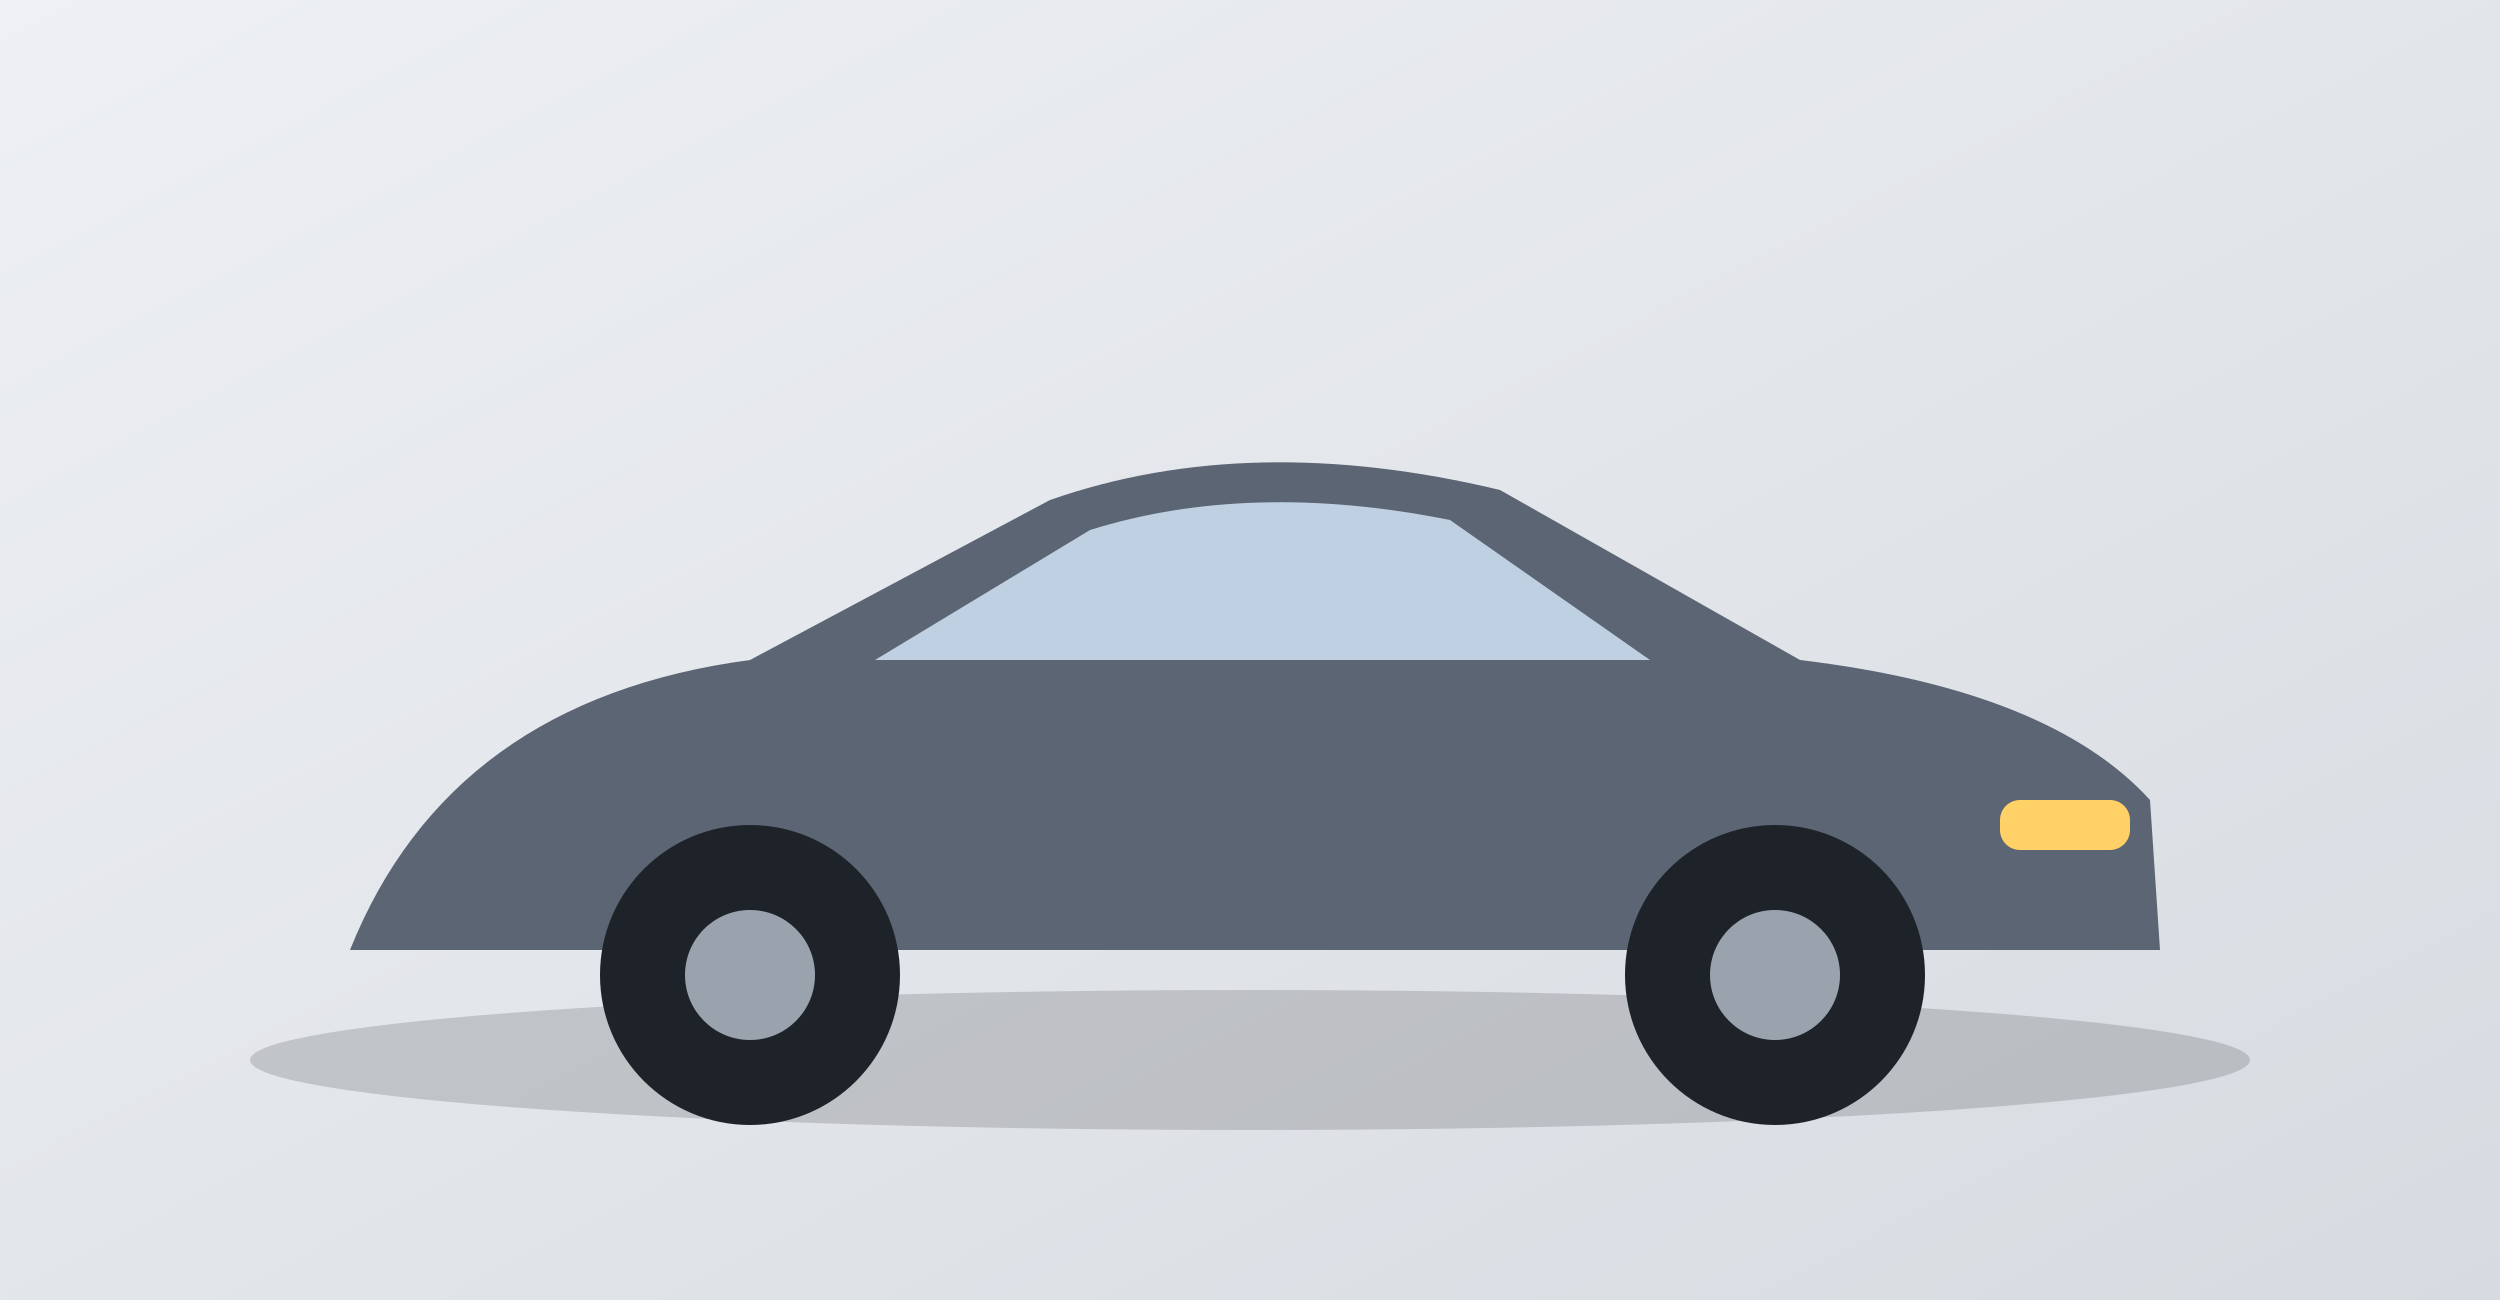
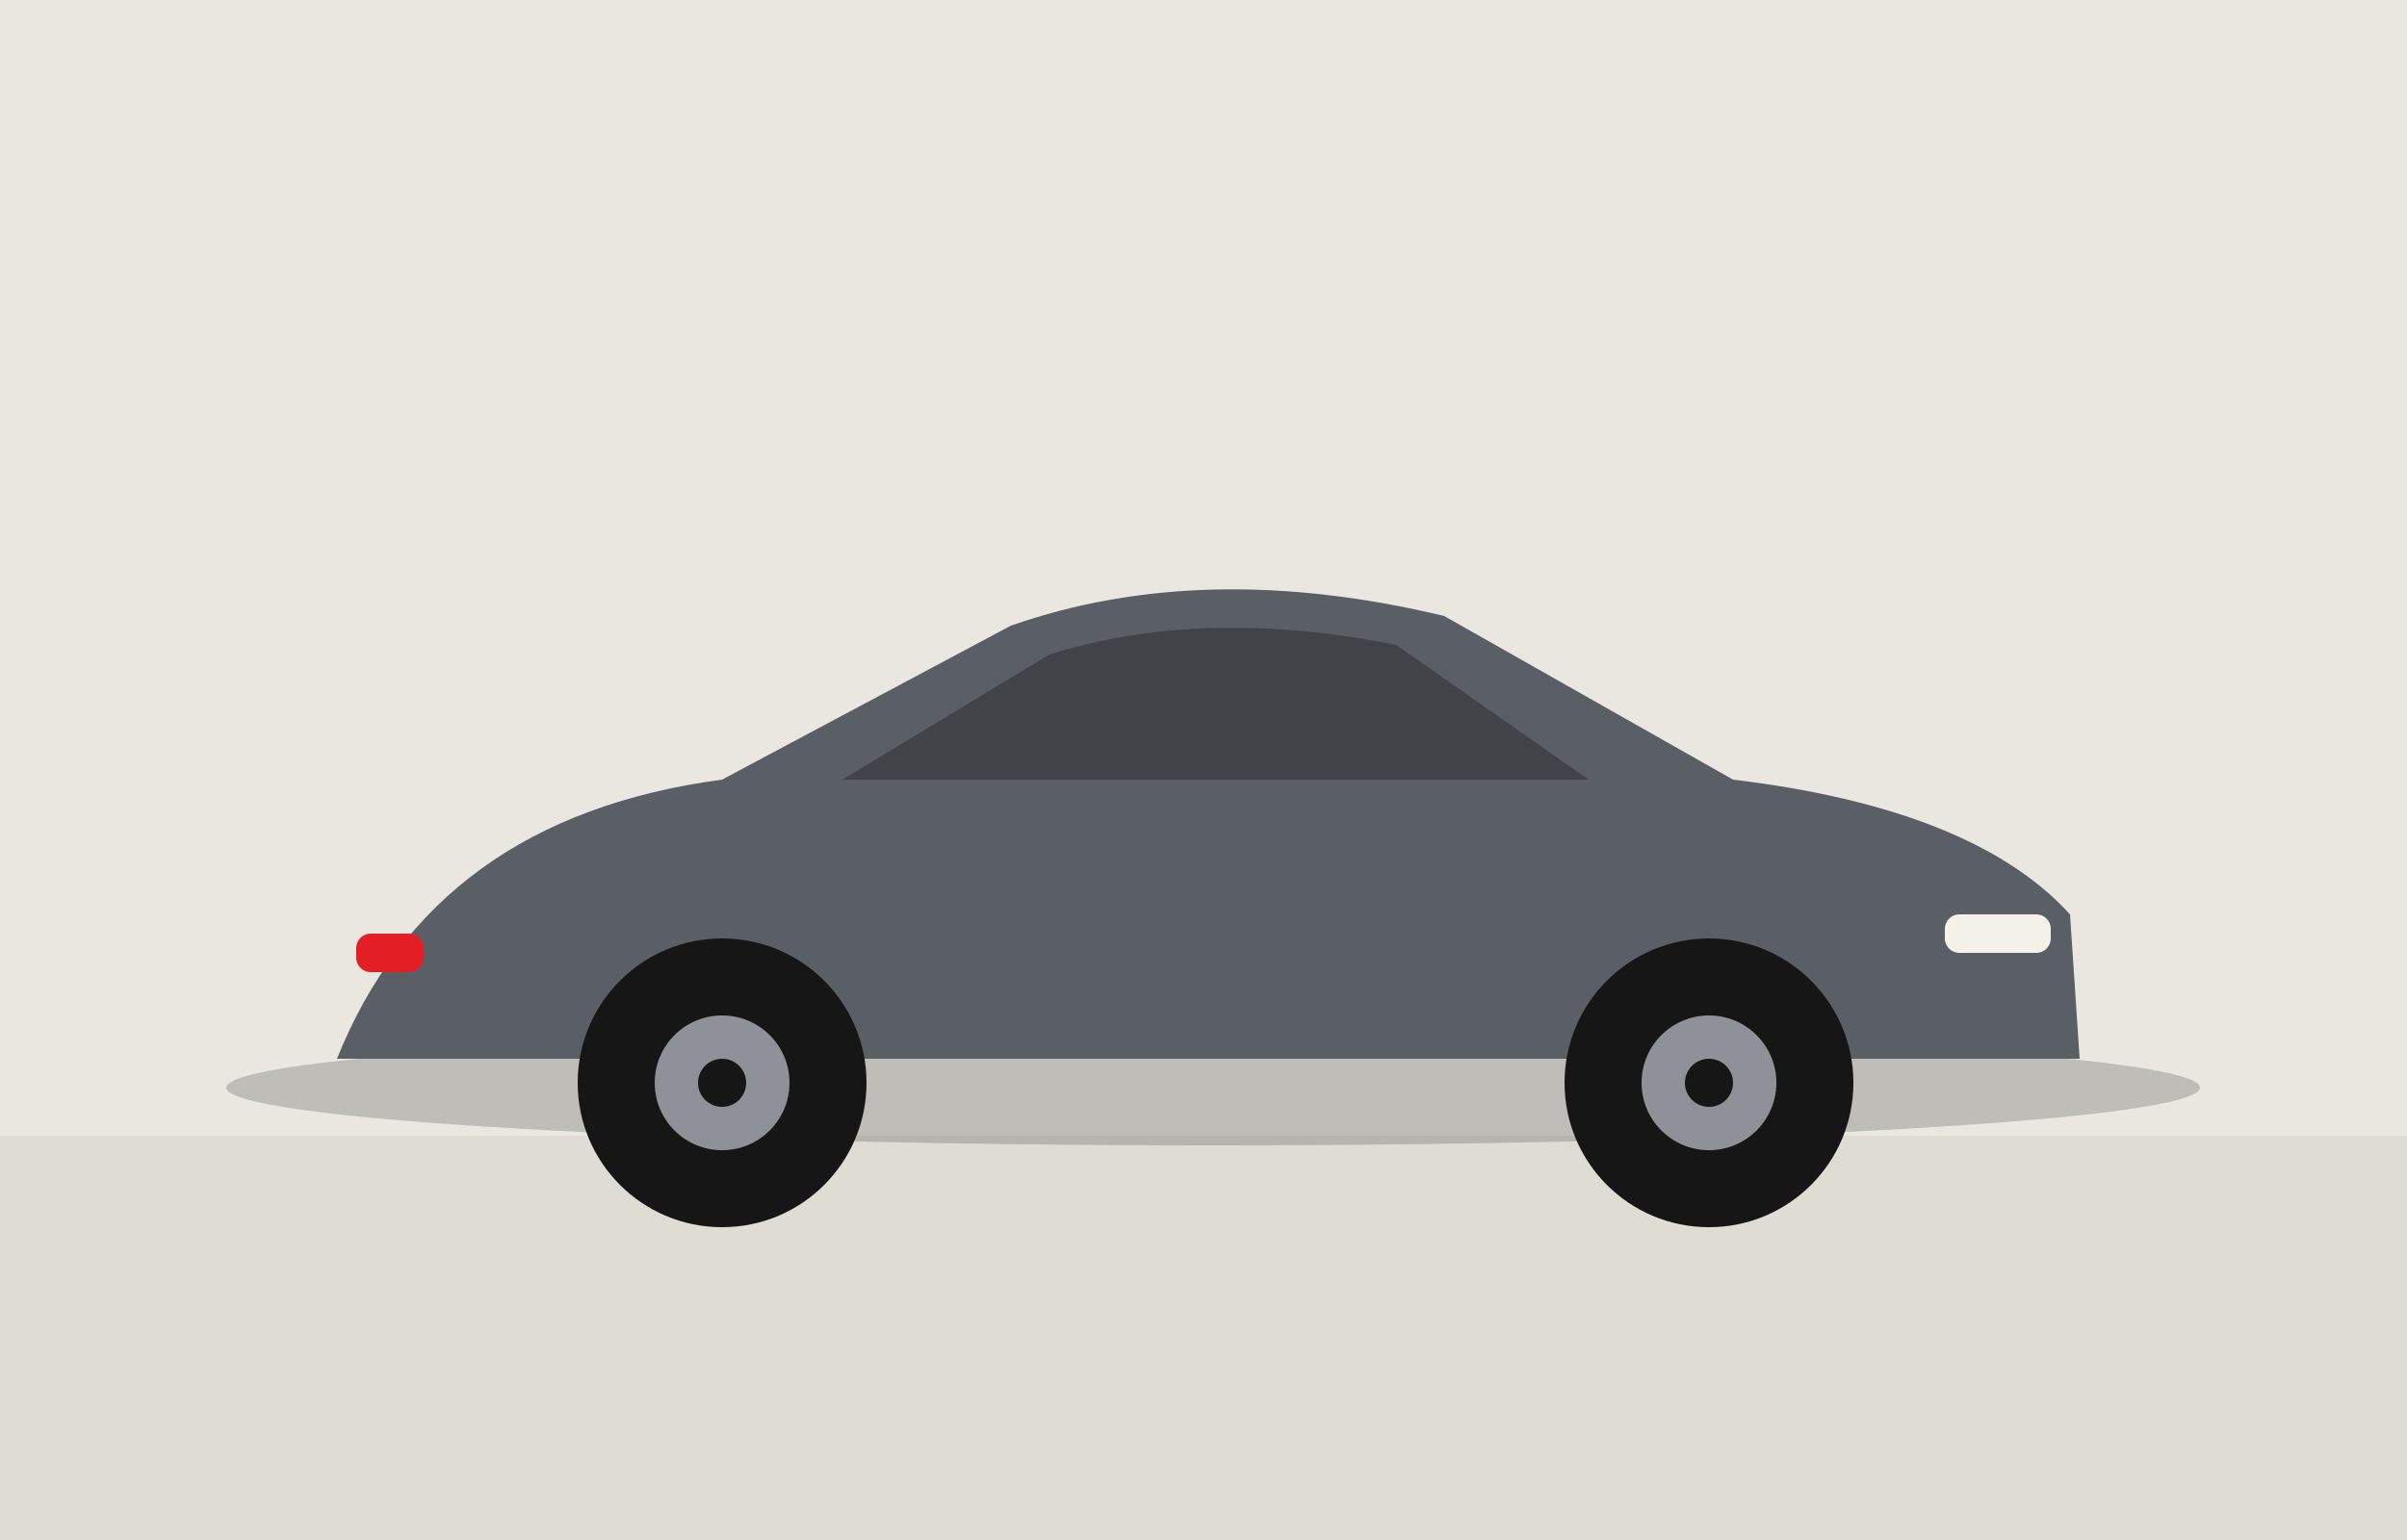
- <svg xmlns="http://www.w3.org/2000/svg" viewBox="0 0 500 260">
-   <defs>
-     <linearGradient id="g" x1="0" y1="0" x2="1" y2="1">
-       <stop offset="0" stop-color="#eef0f3" />
-       <stop offset="1" stop-color="#d7dbe1" />
-     </linearGradient>
-   </defs>
-   <rect width="500" height="260" fill="url(#g)" />
-   <ellipse cx="250" cy="212" rx="200" ry="14" fill="#000" opacity=".15" />
-   <path d="M70 190 Q90 140 150 132 L210 100 Q250 86 300 98 L360 132 Q410 138 430 160 L432 190 Z" fill="#5b6573" />
-   <path d="M175 132 L218 106 Q250 96 290 104 L330 132 Z" fill="#cfe3f5" opacity=".85" />
-   <rect x="400" y="160" width="26" height="10" rx="4" fill="#ffd166" />
-   <circle cx="150" cy="195" r="30" fill="#1e2329" />
-   <circle cx="150" cy="195" r="13" fill="#9aa3ad" />
-   <circle cx="355" cy="195" r="30" fill="#1e2329" />
-   <circle cx="355" cy="195" r="13" fill="#9aa3ad" />
+ <svg xmlns="http://www.w3.org/2000/svg" viewBox="0 0 500 320">
+   <rect width="500" height="320" fill="#E9E7E0" />
+   <rect y="236" width="500" height="84" fill="#DFDCD3" />
+   <g transform="translate(0 30)">
+     <ellipse cx="252" cy="196" rx="205" ry="12" fill="#000" opacity=".18" />
+     <path d="M70 190 Q90 140 150 132 L210 100 Q250 86 300 98 L360 132 Q410 138 430 160 L432 190 Z" fill="#5a5f66" />
+     <path d="M175 132 L218 106 Q250 96 290 104 L330 132 Z" fill="#2a2d31" opacity=".88" />
+     <path d="M175 132 L218 106 Q250 96 290 104 L330 132 Z" fill="#ffffff" opacity=".08" />
+     <rect x="404" y="160" width="22" height="8" rx="3" fill="#f4f1e8" />
+     <rect x="74" y="164" width="14" height="8" rx="3" fill="#E31E24" />
+     <circle cx="150" cy="195" r="30" fill="#161616" />
+     <circle cx="150" cy="195" r="14" fill="#8e9197" />
+     <circle cx="150" cy="195" r="5" fill="#161616" />
+     <circle cx="355" cy="195" r="30" fill="#161616" />
+     <circle cx="355" cy="195" r="14" fill="#8e9197" />
+     <circle cx="355" cy="195" r="5" fill="#161616" />
+   </g>
</svg>
